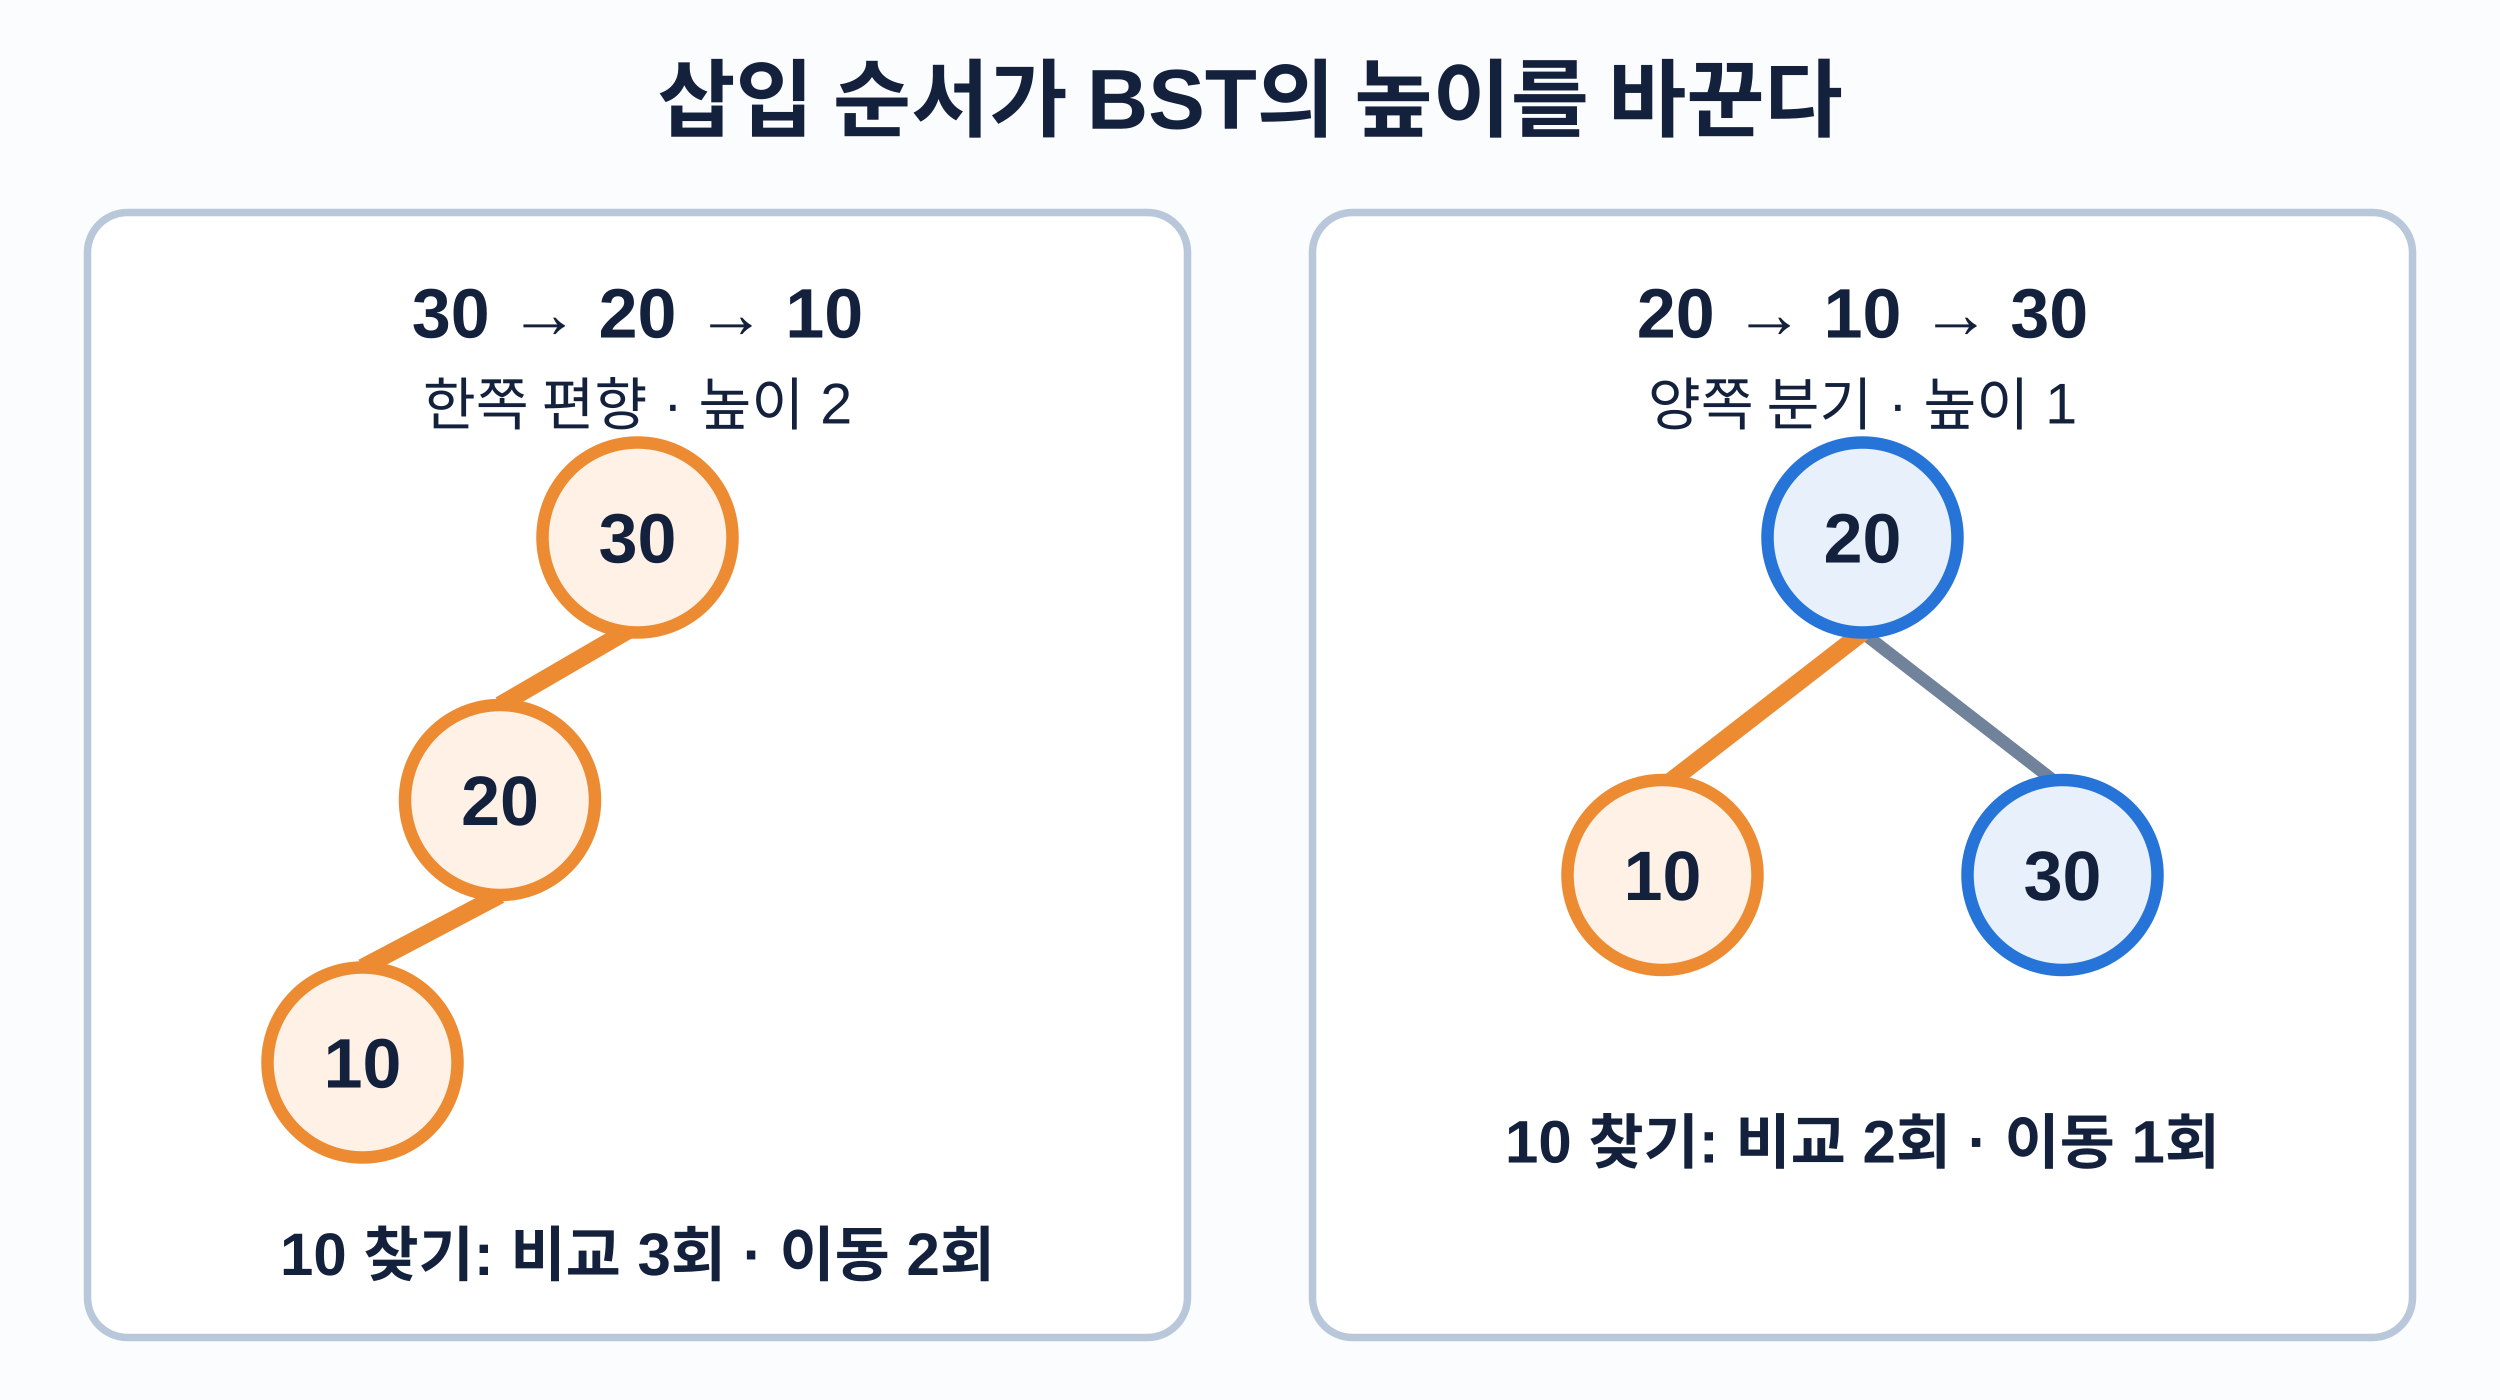
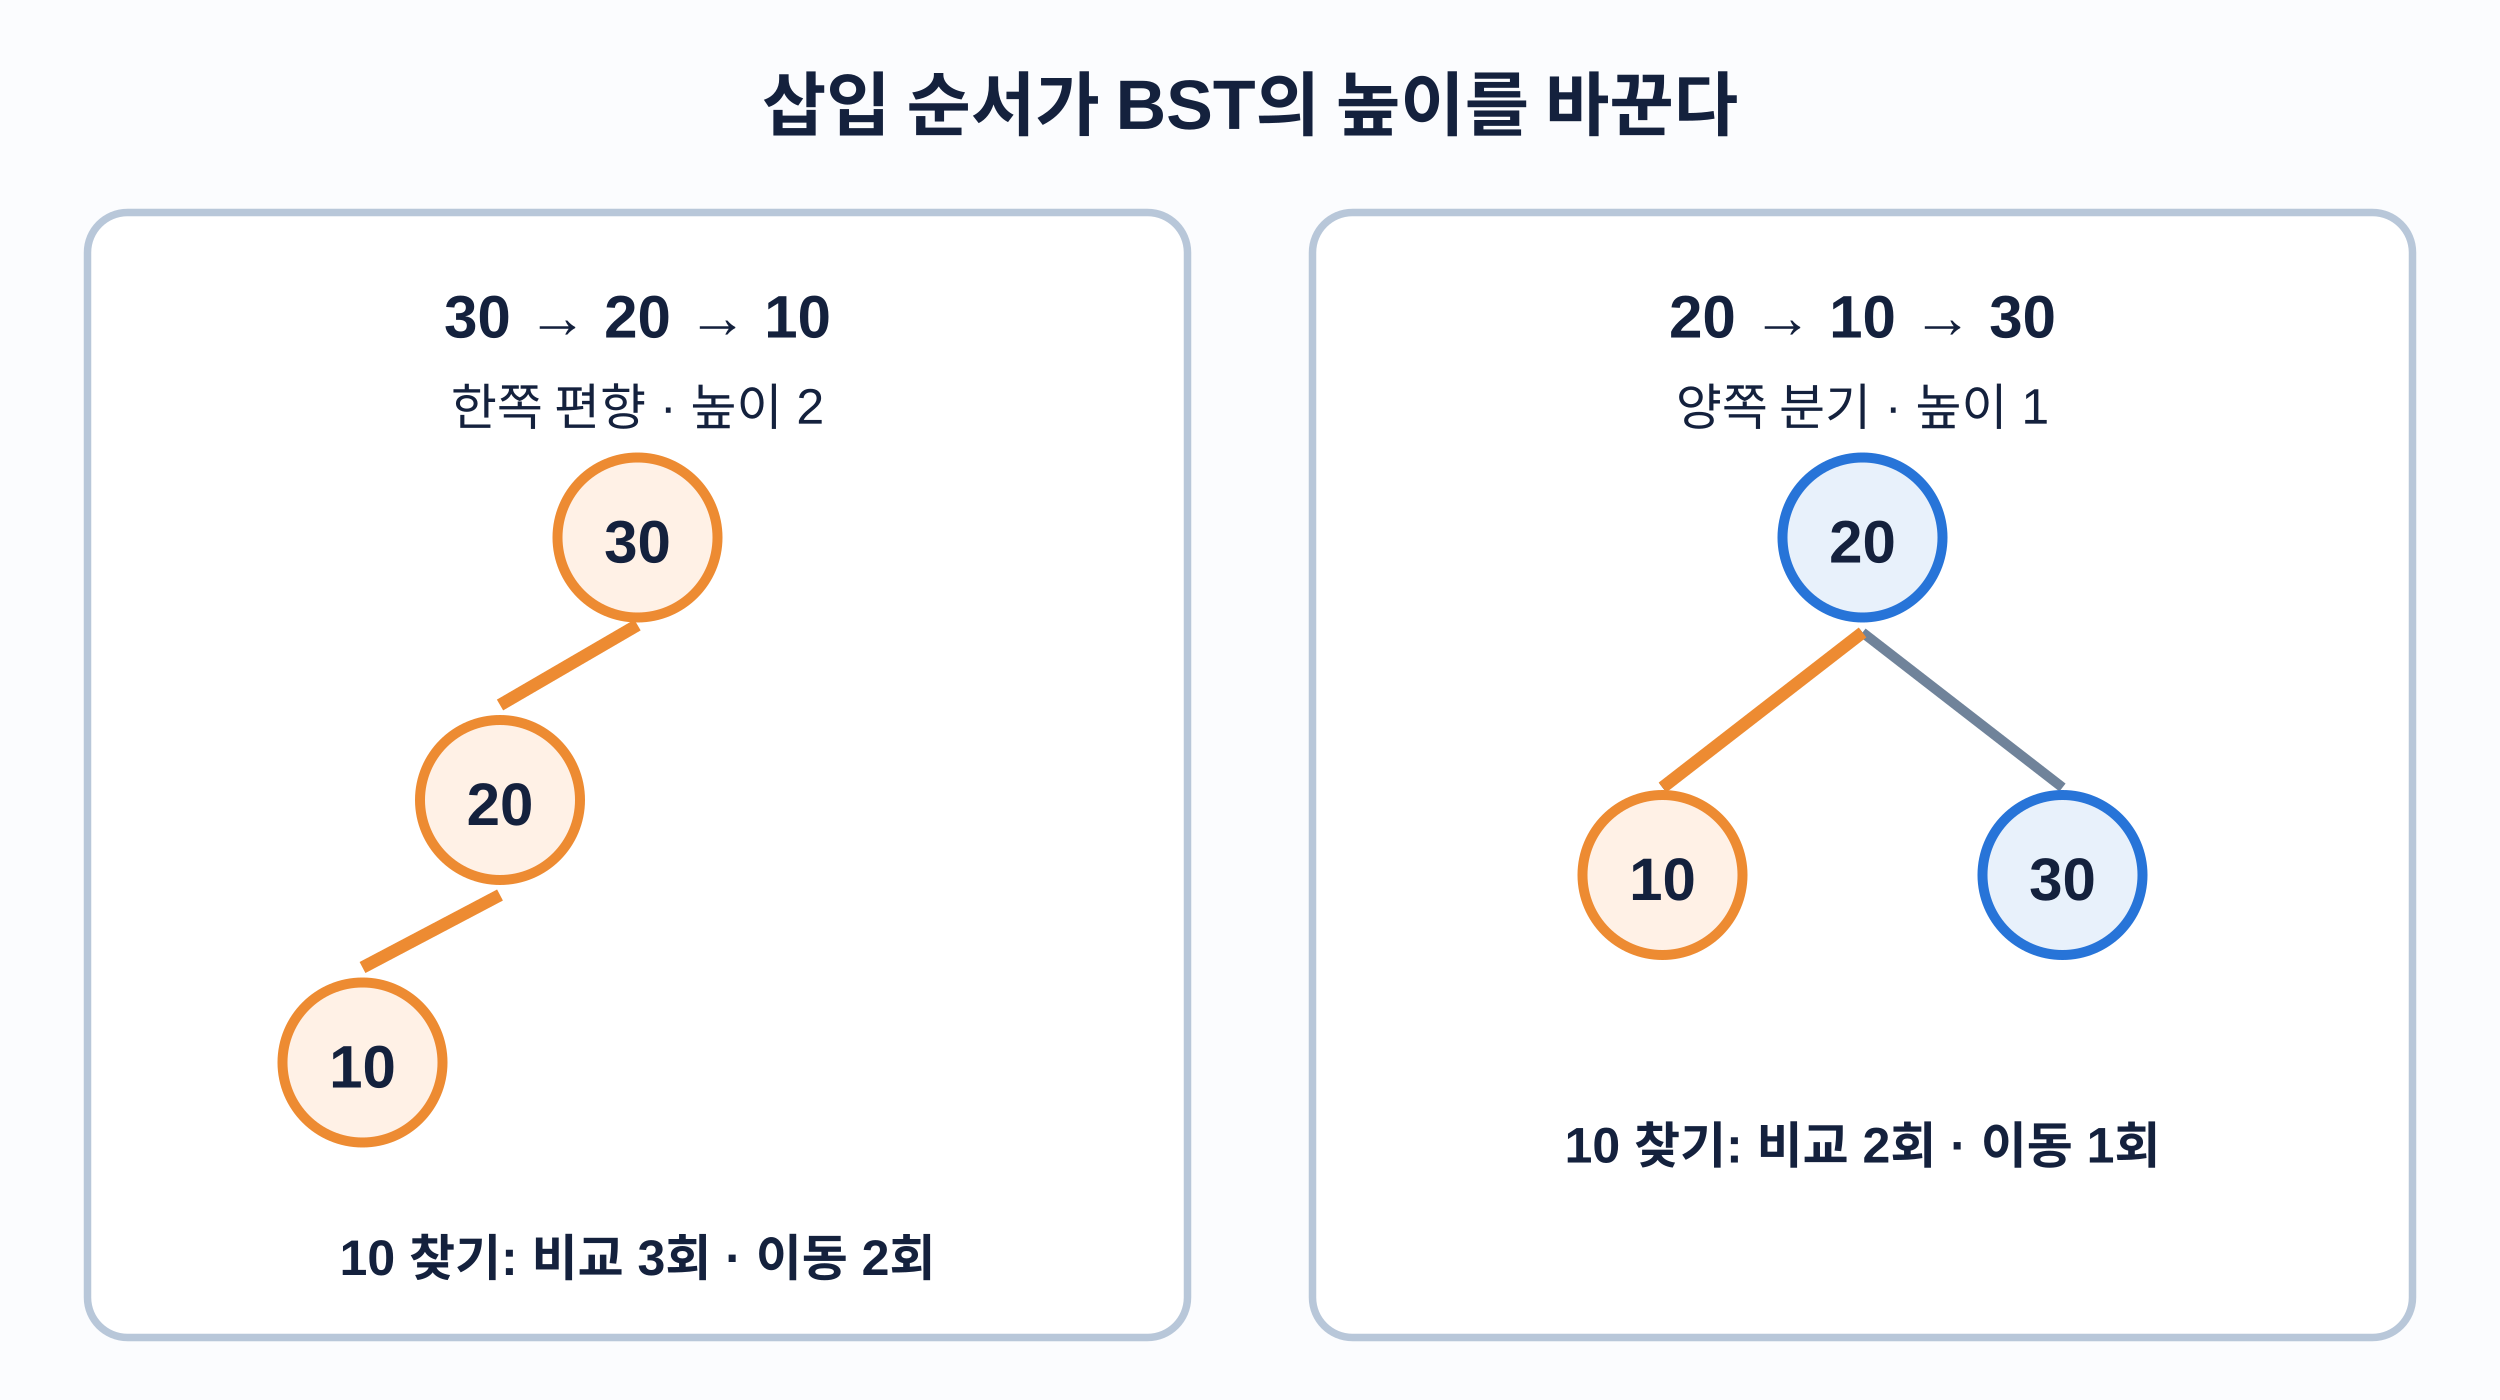
<svg xmlns="http://www.w3.org/2000/svg" width="1000" height="560" viewBox="0 0 1000 560" role="img" aria-labelledby="title desc">
  <style>
    text { font-family: Arial, 'Malgun Gothic', sans-serif; fill: #14213d; }
    .panel { fill: #ffffff; stroke: #b8c7d9; stroke-width: 3; }
-     .title { font-size: 34px; font-weight: 700; }
-     .panel-title { font-size: 28px; font-weight: 700; }
-     .subtitle { font-size: 23px; }
-     .caption { font-size: 24px; font-weight: 700; }
-     .node { fill: #e8f1fb; stroke: #2774d8; stroke-width: 5; }
-     .path { fill: #fff1e6; stroke: #ed8b32; stroke-width: 5; }
-     .edge { stroke: #70839a; stroke-width: 5; fill: none; }
-     .path-edge { stroke: #ed8b32; stroke-width: 7; fill: none; }
+     .title { font-size: 28px; font-weight: 700; }
+     .panel-title { font-size: 24px; font-weight: 700; }
+     .subtitle { font-size: 20px; }
+     .caption { font-size: 20px; font-weight: 700; }
+     .node { fill: #e8f1fb; stroke: #2774d8; stroke-width: 4; }
+     .path { fill: #fff1e6; stroke: #ed8b32; stroke-width: 4; }
+     .edge { stroke: #70839a; stroke-width: 4; fill: none; }
+     .path-edge { stroke: #ed8b32; stroke-width: 5; fill: none; }
  </style>
  <rect width="1000" height="560" fill="#fbfcfe" />
  <text x="500" y="52" text-anchor="middle" class="title">삽입 순서가 BST의 높이를 바꾼다</text>
  <rect x="35" y="85" width="440" height="450" rx="16" class="panel" />
  <rect x="525" y="85" width="440" height="450" rx="16" class="panel" />
  <text x="255" y="135" text-anchor="middle" class="panel-title">30 → 20 → 10</text>
  <text x="255" y="170" text-anchor="middle" class="subtitle">한쪽 편향 · 높이 2</text>
  <path d="M255 250 L200 282 M200 358 L145 387" class="path-edge" />
-   <circle cx="255" cy="215" r="38" class="path" />
-   <circle cx="200" cy="320" r="38" class="path" />
-   <circle cx="145" cy="425" r="38" class="path" />
+   <circle cx="255" cy="215" r="32" class="path" />
+   <circle cx="200" cy="320" r="32" class="path" />
+   <circle cx="145" cy="425" r="32" class="path" />
  <text x="255" y="225" text-anchor="middle" class="panel-title">30</text>
  <text x="200" y="330" text-anchor="middle" class="panel-title">20</text>
  <text x="145" y="435" text-anchor="middle" class="panel-title">10</text>
  <text x="255" y="510" text-anchor="middle" class="caption" fill="#c96f21">10 찾기: 비교 3회 · 이동 2회</text>
  <text x="745" y="135" text-anchor="middle" class="panel-title">20 → 10 → 30</text>
  <text x="745" y="170" text-anchor="middle" class="subtitle">양쪽 분기 · 높이 1</text>
  <path d="M745 253 L665 315 M745 253 L825 315" class="edge" />
  <path d="M745 253 L665 315" class="path-edge" />
-   <circle cx="745" cy="215" r="38" class="node" />
-   <circle cx="665" cy="350" r="38" class="path" />
-   <circle cx="825" cy="350" r="38" class="node" />
+   <circle cx="745" cy="215" r="32" class="node" />
+   <circle cx="665" cy="350" r="32" class="path" />
+   <circle cx="825" cy="350" r="32" class="node" />
  <text x="745" y="225" text-anchor="middle" class="panel-title">20</text>
  <text x="665" y="360" text-anchor="middle" class="panel-title">10</text>
  <text x="825" y="360" text-anchor="middle" class="panel-title">30</text>
  <text x="745" y="465" text-anchor="middle" class="caption" fill="#c96f21">10 찾기: 비교 2회 · 이동 1회</text>
</svg>
